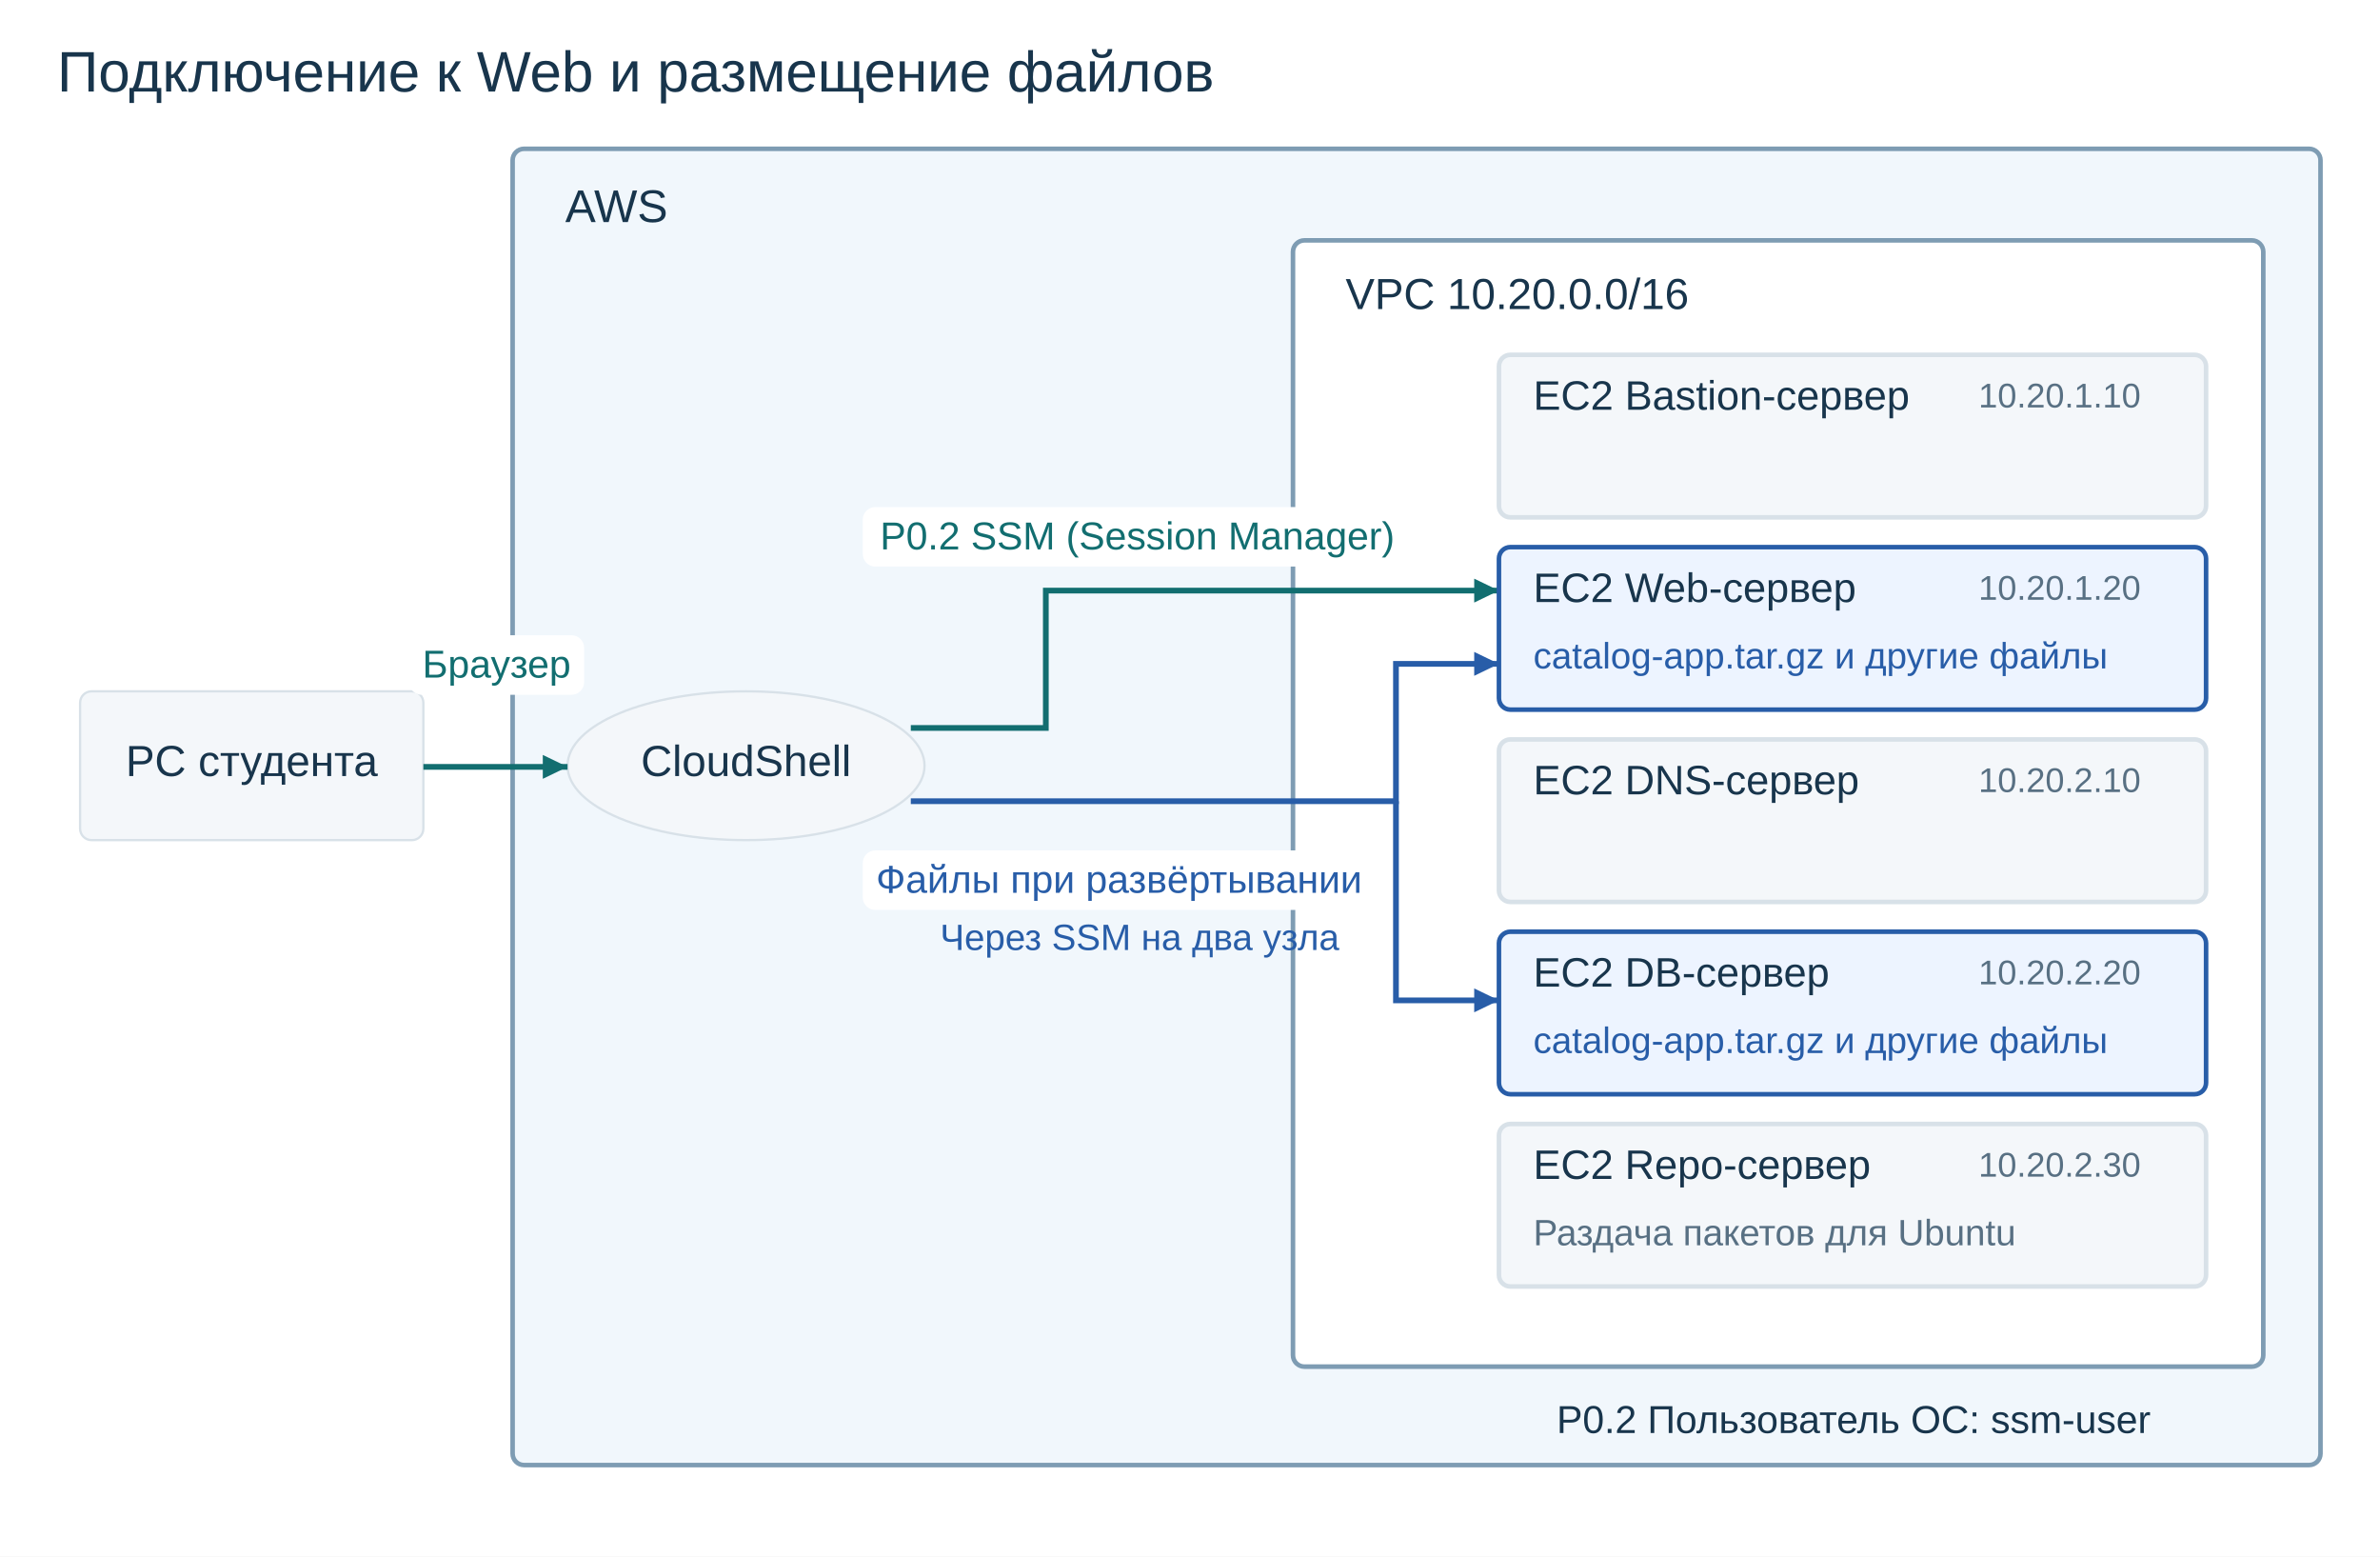
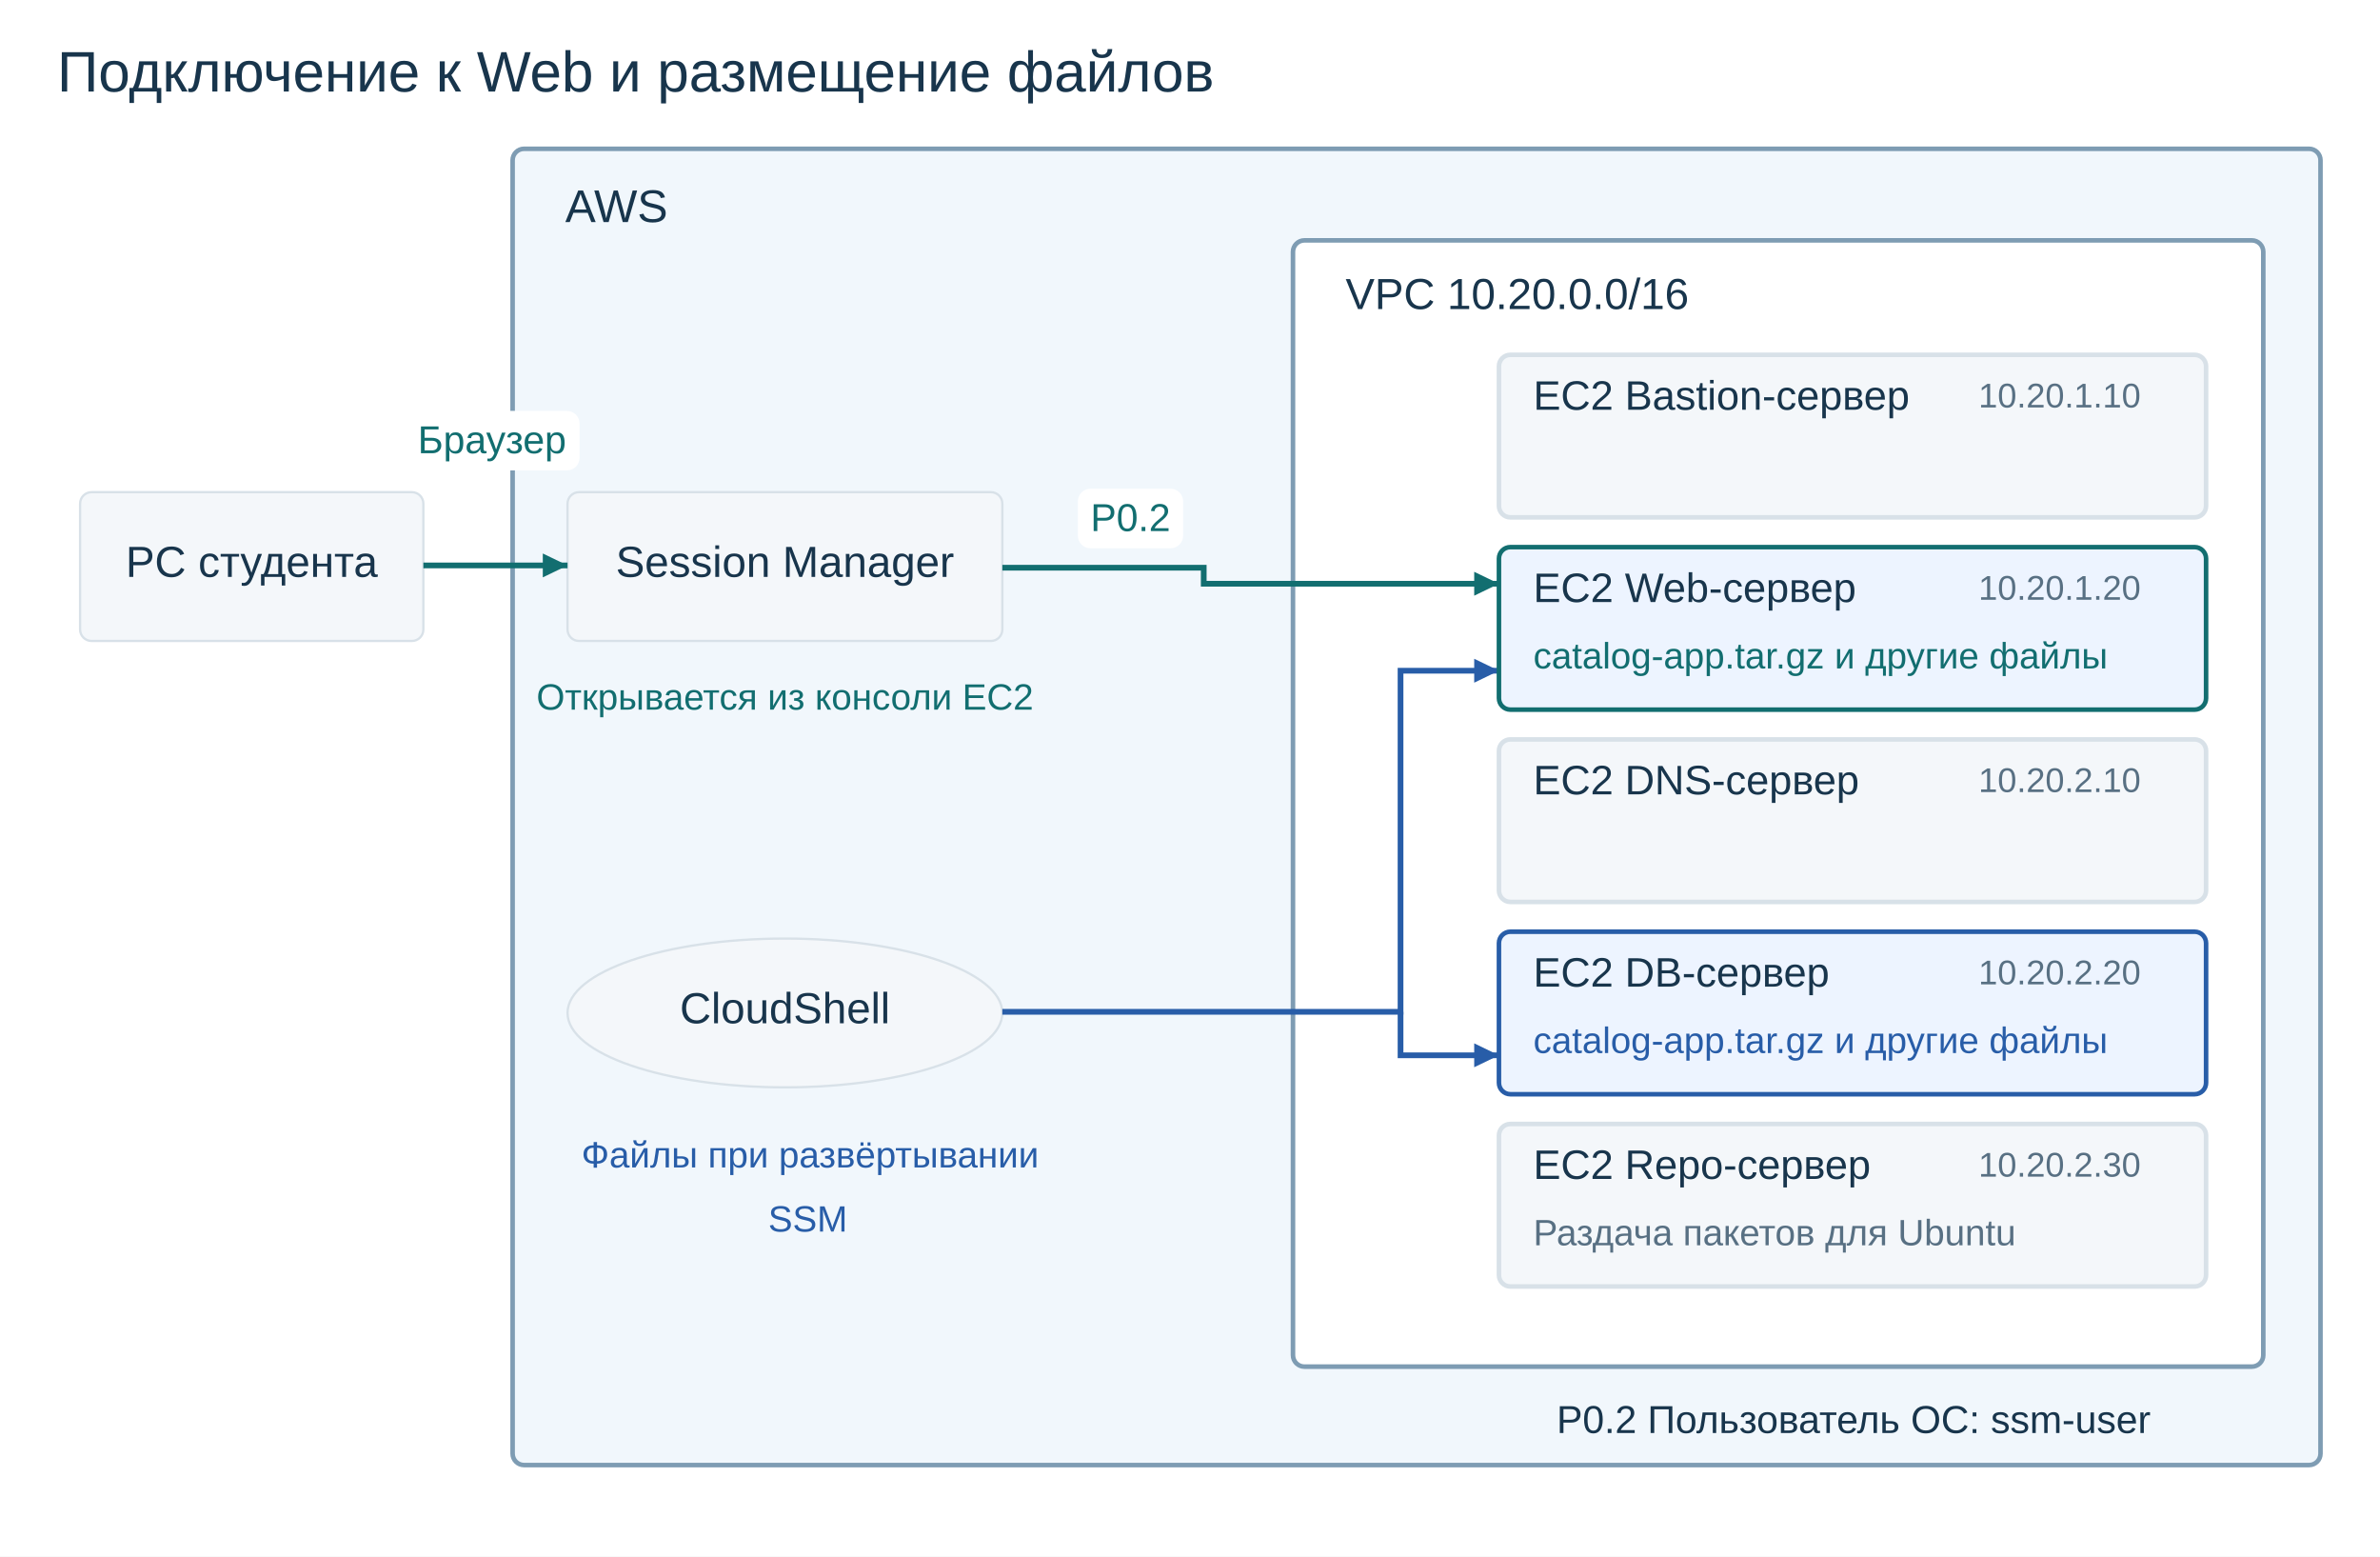
<svg xmlns="http://www.w3.org/2000/svg" width="1040" height="680" viewBox="0 0 1040 680" role="img">
  <rect width="1040" height="680" fill="white" />
  <text x="25" y="40" font-size="25" font-family="Arial,MS Gothic,sans-serif" fill="#18354c">Подключение к Web и размещение файлов</text>
  <rect x="224" y="65" width="790" height="575" rx="5" fill="#f1f7fc" stroke="#7e9cb3" stroke-width="2" />
  <text x="247" y="97" font-size="20" font-family="Arial,MS Gothic,sans-serif" fill="#18354c">AWS</text>
  <rect x="565" y="105" width="424" height="492" rx="5" fill="white" stroke="#7e9cb3" stroke-width="2" />
  <text x="588" y="135" font-size="19" font-family="Arial,MS Gothic,sans-serif" fill="#18354c">VPC  10.20.0.0/16</text>
-   <rect x="35" y="302" width="150" height="65" rx="5" fill="#f4f7fa" stroke="#d8e1e8" stroke-width="1" />
-   <text x="110.0" y="339" font-size="19" font-family="Arial,MS Gothic,sans-serif" fill="#18354c" text-anchor="middle">PC студента</text>
-   <ellipse cx="326.0" cy="334.5" rx="78.0" ry="32.5" fill="#f4f7fa" stroke="#d8e1e8" stroke-width="1" />
-   <text x="326.0" y="339" font-size="19" font-family="Arial,MS Gothic,sans-serif" fill="#18354c" text-anchor="middle">CloudShell</text>
-   <polyline points="185,335 248,335" fill="none" stroke="#126e70" stroke-width="2.5" />
-   <polygon points="248.00,335.00 237.19,340.22 237.19,329.78" fill="#126e70" />
-   <rect x="179.25" y="278" width="75.5" height="25" rx="5" fill="white" stroke="white" stroke-width="1" />
-   <text x="217" y="296" font-size="17" font-family="Arial,MS Gothic,sans-serif" fill="#126e70" text-anchor="middle">Браузер</text>
-   <polyline points="398,318 457,318 457,258 655,258" fill="none" stroke="#126e70" stroke-width="2.5" />
-   <polygon points="655.00,258.00 644.19,263.22 644.19,252.78" fill="#126e70" />
-   <rect x="377.5" y="222" width="239.0" height="25" rx="5" fill="white" stroke="white" stroke-width="1" />
-   <text x="497" y="240" font-size="17" font-family="Arial,MS Gothic,sans-serif" fill="#126e70" text-anchor="middle">P0.2  SSM (Session Manager)</text>
-   <polyline points="398,350 610,350 610,290 655,290" fill="none" stroke="#285da8" stroke-width="2.5" />
-   <polygon points="655.00,290.00 644.19,295.22 644.19,284.78" fill="#285da8" />
-   <polyline points="610,350 610,437 655,437" fill="none" stroke="#285da8" stroke-width="2.5" />
-   <polygon points="655.00,437.00 644.19,442.22 644.19,431.78" fill="#285da8" />
-   <rect x="377.504" y="372" width="222.992" height="25" rx="5" fill="white" stroke="white" stroke-width="1" />
-   <text x="489" y="390" font-size="17" font-family="Arial,MS Gothic,sans-serif" fill="#285da8" text-anchor="middle">Файлы при развёртывании</text>
-   <text x="498" y="415" font-size="16" font-family="Arial,MS Gothic,sans-serif" fill="#285da8" text-anchor="middle">Через SSM на два узла</text>
+   <rect x="35" y="215" width="150" height="65" rx="5" fill="#f4f7fa" stroke="#d8e1e8" stroke-width="1" />
+   <text x="110.0" y="252" font-size="19" font-family="Arial,MS Gothic,sans-serif" fill="#18354c" text-anchor="middle">PC студента</text>
+   <rect x="248" y="215" width="190" height="65" rx="5" fill="#f4f7fa" stroke="#d8e1e8" stroke-width="1" />
+   <text x="343.0" y="252" font-size="19" font-family="Arial,MS Gothic,sans-serif" fill="#18354c" text-anchor="middle">Session Manager</text>
+   <ellipse cx="343.0" cy="442.5" rx="95.0" ry="32.5" fill="#f4f7fa" stroke="#d8e1e8" stroke-width="1" />
+   <text x="343.0" y="447" font-size="19" font-family="Arial,MS Gothic,sans-serif" fill="#18354c" text-anchor="middle">CloudShell</text>
+   <polyline points="185,247 248,247" fill="none" stroke="#126e70" stroke-width="2.5" />
+   <polygon points="248.00,247.00 237.19,252.22 237.19,241.78" fill="#126e70" />
+   <rect x="177.25" y="180" width="75.5" height="25" rx="5" fill="white" stroke="white" stroke-width="1" />
+   <text x="215" y="198" font-size="17" font-family="Arial,MS Gothic,sans-serif" fill="#126e70" text-anchor="middle">Браузер</text>
+   <text x="343" y="310" font-size="16" font-family="Arial,MS Gothic,sans-serif" fill="#126e70" text-anchor="middle">Открывается из консоли EC2</text>
+   <polyline points="438,442 612,442 612,293 655,293" fill="none" stroke="#285da8" stroke-width="2.5" />
+   <polygon points="655.00,293.00 644.19,298.22 644.19,287.78" fill="#285da8" />
+   <polyline points="612,442 612,461 655,461" fill="none" stroke="#285da8" stroke-width="2.5" />
+   <polygon points="655.00,461.00 644.19,466.22 644.19,455.78" fill="#285da8" />
+   <text x="354" y="510" font-size="16" font-family="Arial,MS Gothic,sans-serif" fill="#285da8" text-anchor="middle">Файлы при развёртывании</text>
+   <text x="353" y="538" font-size="16" font-family="Arial,MS Gothic,sans-serif" fill="#285da8" text-anchor="middle">SSM</text>
+   <polyline points="438,248 526,248 526,255 655,255" fill="none" stroke="#126e70" stroke-width="2.5" />
+   <polygon points="655.00,255.00 644.19,260.22 644.19,249.78" fill="#126e70" />
+   <rect x="471.5" y="214" width="45.0" height="25" rx="5" fill="white" stroke="white" stroke-width="1" />
+   <text x="494" y="232" font-size="17" font-family="Arial,MS Gothic,sans-serif" fill="#126e70" text-anchor="middle">P0.2</text>
  <rect x="655" y="155" width="309" height="71" rx="5" fill="#f4f7fa" stroke="#d8e1e8" stroke-width="2" />
  <text x="670" y="179" font-size="18" font-family="Arial,MS Gothic,sans-serif" fill="#18354c">EC2 Bastion-сервер</text>
  <text x="900" y="178" font-size="15" font-family="Arial,MS Gothic,sans-serif" fill="#587083" text-anchor="middle">10.20.1.10</text>
-   <rect x="655" y="239" width="309" height="71" rx="5" fill="#edf4ff" stroke="#285da8" stroke-width="2" />
+   <rect x="655" y="239" width="309" height="71" rx="5" fill="#edf4ff" stroke="#126e70" stroke-width="2" />
  <text x="670" y="263" font-size="18" font-family="Arial,MS Gothic,sans-serif" fill="#18354c">EC2 Web-сервер</text>
  <text x="900" y="262" font-size="15" font-family="Arial,MS Gothic,sans-serif" fill="#587083" text-anchor="middle">10.20.1.20</text>
-   <text x="670" y="292" font-size="16" font-family="Arial,MS Gothic,sans-serif" fill="#285da8">catalog-app.tar.gz и другие файлы</text>
+   <text x="670" y="292" font-size="16" font-family="Arial,MS Gothic,sans-serif" fill="#126e70">catalog-app.tar.gz и другие файлы</text>
  <rect x="655" y="323" width="309" height="71" rx="5" fill="#f4f7fa" stroke="#d8e1e8" stroke-width="2" />
  <text x="670" y="347" font-size="18" font-family="Arial,MS Gothic,sans-serif" fill="#18354c">EC2 DNS-сервер</text>
  <text x="900" y="346" font-size="15" font-family="Arial,MS Gothic,sans-serif" fill="#587083" text-anchor="middle">10.20.2.10</text>
  <rect x="655" y="407" width="309" height="71" rx="5" fill="#edf4ff" stroke="#285da8" stroke-width="2" />
  <text x="670" y="431" font-size="18" font-family="Arial,MS Gothic,sans-serif" fill="#18354c">EC2 DB-сервер</text>
  <text x="900" y="430" font-size="15" font-family="Arial,MS Gothic,sans-serif" fill="#587083" text-anchor="middle">10.20.2.20</text>
  <text x="670" y="460" font-size="16" font-family="Arial,MS Gothic,sans-serif" fill="#285da8">catalog-app.tar.gz и другие файлы</text>
  <rect x="655" y="491" width="309" height="71" rx="5" fill="#f4f7fa" stroke="#d8e1e8" stroke-width="2" />
  <text x="670" y="515" font-size="18" font-family="Arial,MS Gothic,sans-serif" fill="#18354c">EC2 Repo-сервер</text>
  <text x="900" y="514" font-size="15" font-family="Arial,MS Gothic,sans-serif" fill="#587083" text-anchor="middle">10.20.2.30</text>
  <text x="670" y="544" font-size="16" font-family="Arial,MS Gothic,sans-serif" fill="#587083">Раздача пакетов для Ubuntu</text>
  <text x="810" y="626" font-size="17" font-family="Arial,MS Gothic,sans-serif" fill="#18354c" text-anchor="middle">P0.2  Пользователь ОС: ssm-user</text>
</svg>
